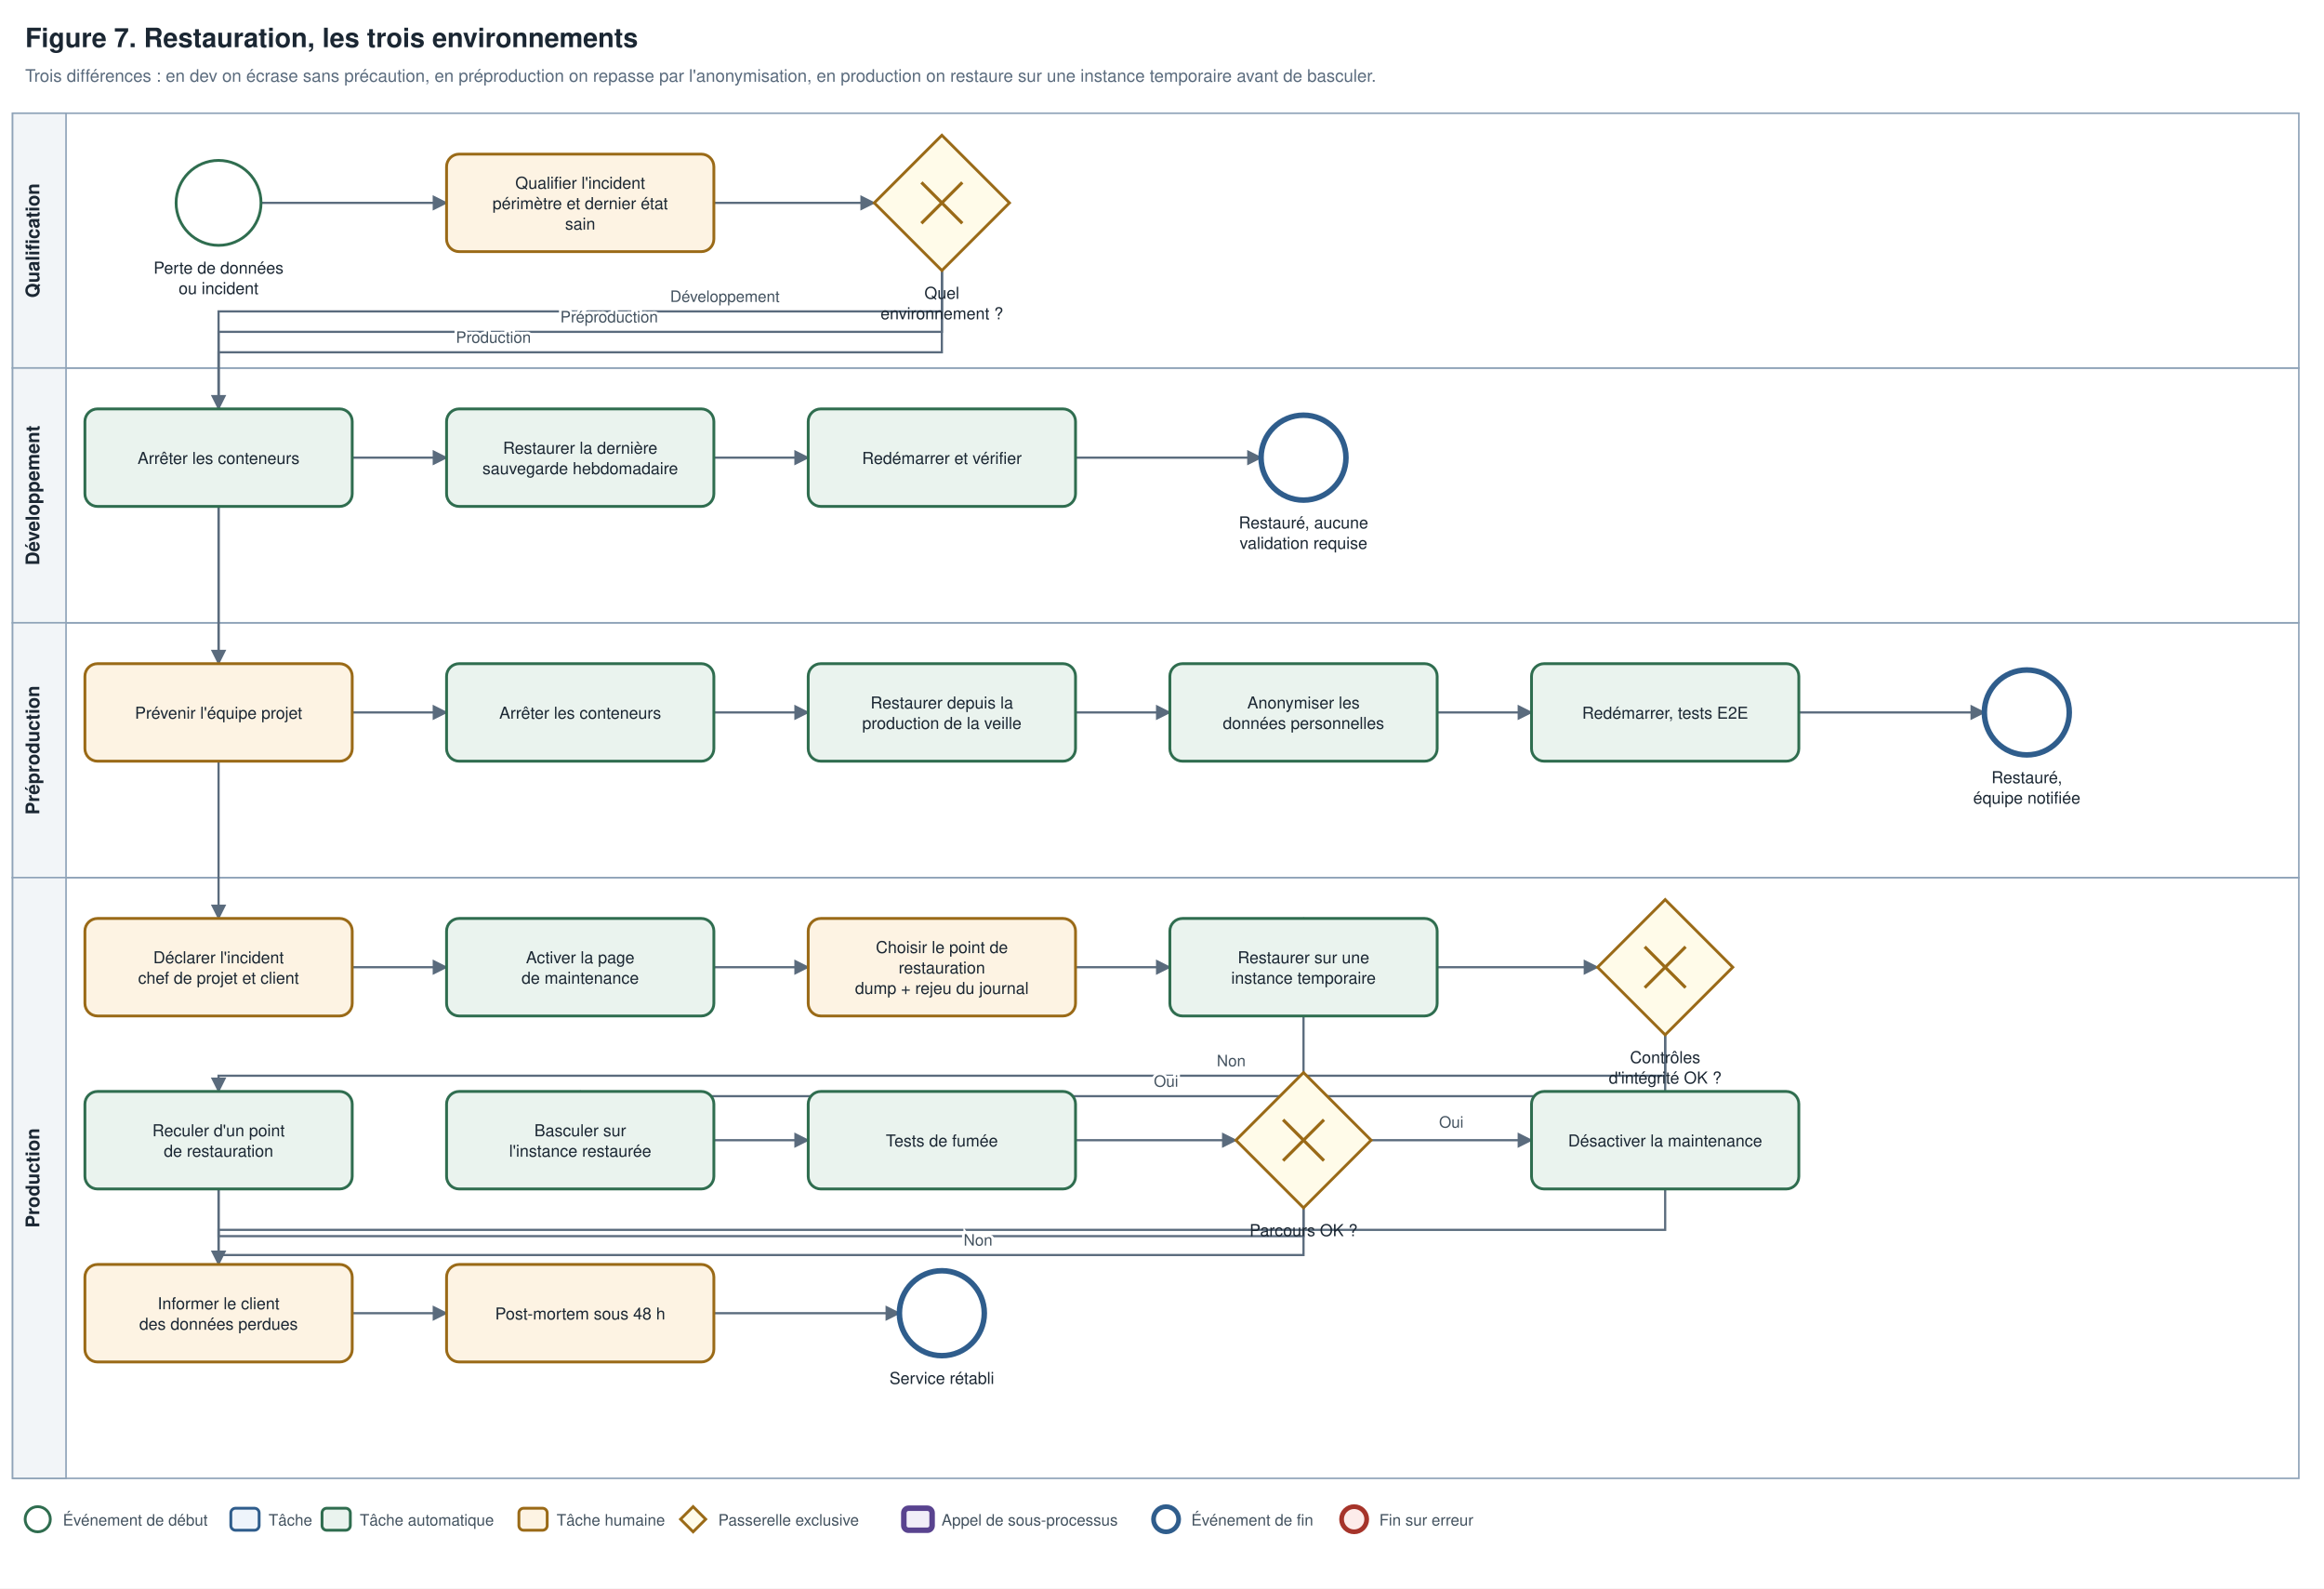
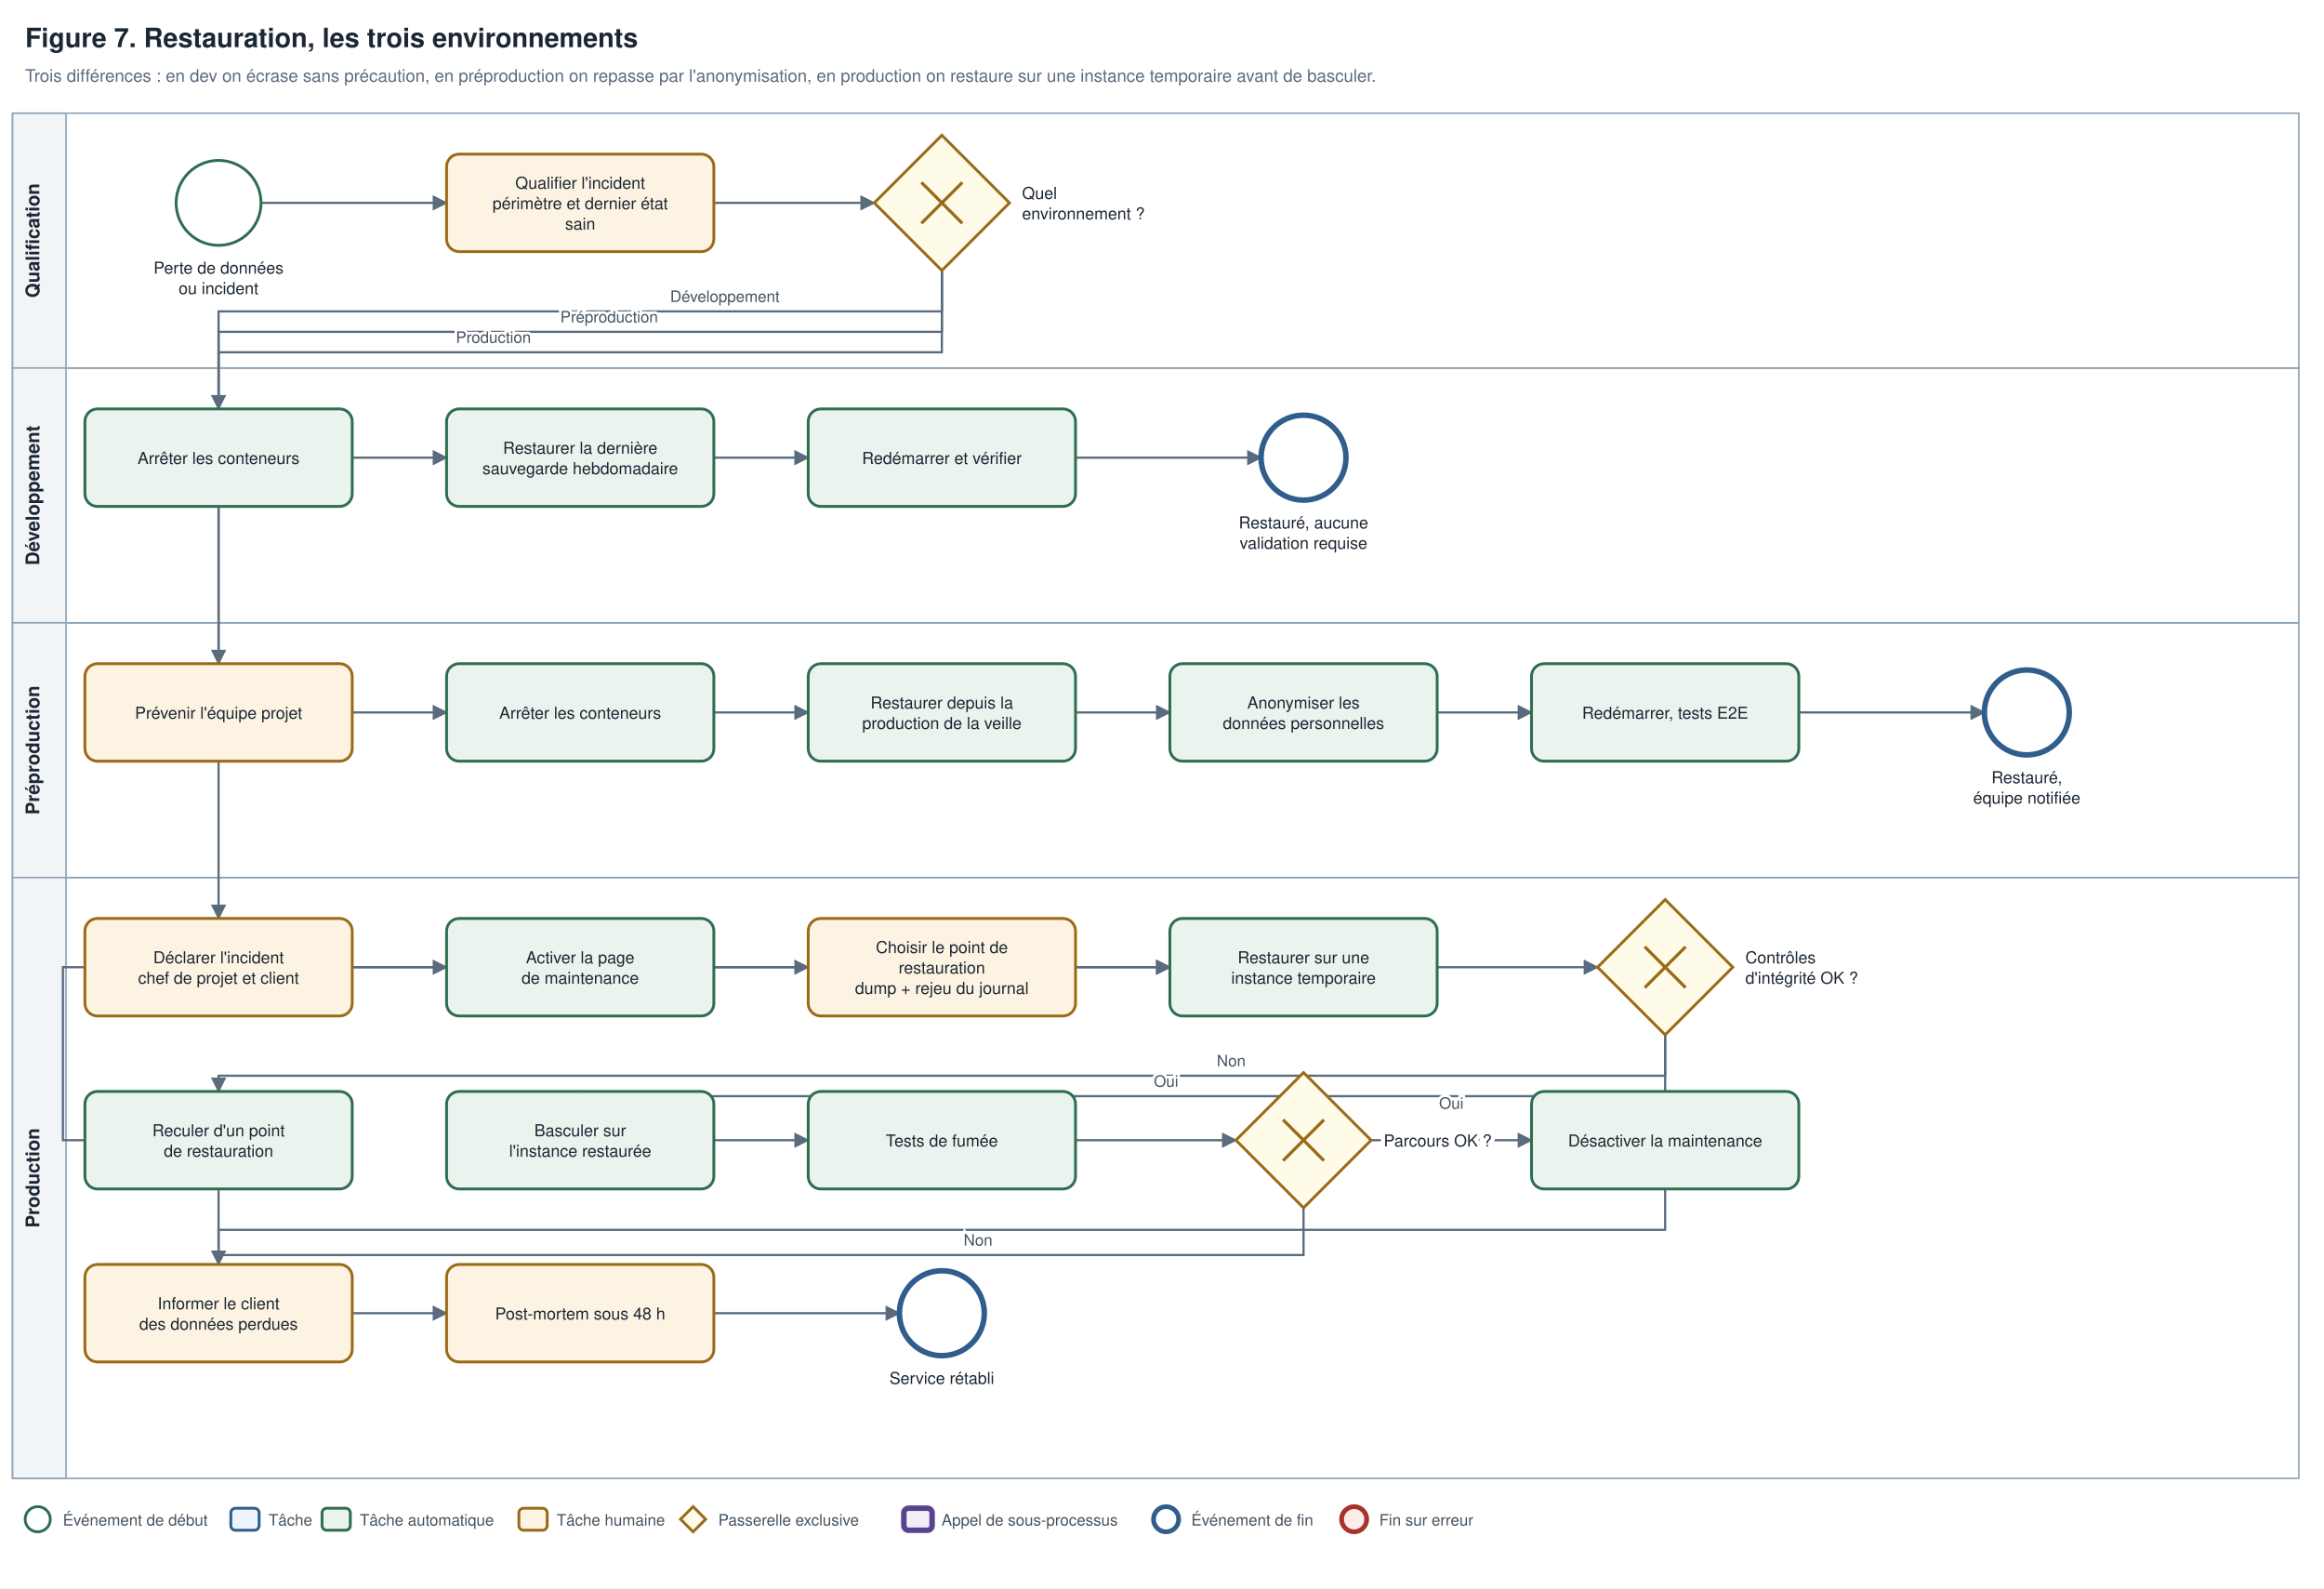
<svg xmlns="http://www.w3.org/2000/svg" width="1478" height="1010" viewBox="0 0 1478 1010" font-family="Helvetica, Arial, sans-serif">
  <rect width="1478" height="1010" fill="#ffffff" />
  <text x="16" y="30" font-size="17" font-weight="600" fill="#1b2733">Figure 7. Restauration, les trois environnements</text>
  <text x="16" y="52" font-size="11" fill="#5a6b7d">Trois différences : en dev on écrase sans précaution, en préproduction on repasse par l'anonymisation, en production on restaure sur une instance temporaire avant de basculer.</text>
  <rect x="8" y="72" width="1454" height="162" fill="none" stroke="#8fa3b8" />
  <rect x="8" y="72" width="34" height="162" fill="#f2f5f8" stroke="#8fa3b8" />
  <text x="25.0" y="153.0" font-size="12" font-weight="600" fill="#1b2733" text-anchor="middle" transform="rotate(-90 25.0 153.0)">Qualification</text>
  <rect x="8" y="234" width="1454" height="162" fill="none" stroke="#8fa3b8" />
  <rect x="8" y="234" width="34" height="162" fill="#f2f5f8" stroke="#8fa3b8" />
  <text x="25.0" y="315.0" font-size="12" font-weight="600" fill="#1b2733" text-anchor="middle" transform="rotate(-90 25.0 315.0)">Développement</text>
  <rect x="8" y="396" width="1454" height="162" fill="none" stroke="#8fa3b8" />
  <rect x="8" y="396" width="34" height="162" fill="#f2f5f8" stroke="#8fa3b8" />
  <text x="25.0" y="477.0" font-size="12" font-weight="600" fill="#1b2733" text-anchor="middle" transform="rotate(-90 25.0 477.0)">Préproduction</text>
  <rect x="8" y="558" width="1454" height="382" fill="none" stroke="#8fa3b8" />
  <rect x="8" y="558" width="34" height="382" fill="#f2f5f8" stroke="#8fa3b8" />
  <text x="25.0" y="749.0" font-size="12" font-weight="600" fill="#1b2733" text-anchor="middle" transform="rotate(-90 25.0 749.0)">Production</text>
  <path d="M 166.0 129.0 L 284.0 129.0" fill="none" stroke="#5a6b7d" stroke-width="1.4" marker-end="url(#a)" />
  <path d="M 454.0 129.0 L 556.0 129.0" fill="none" stroke="#5a6b7d" stroke-width="1.4" marker-end="url(#a)" />
  <path d="M 599.0 172.0 L 599.0 198.0 L 139.0 198.0 L 139.0 260.0" fill="none" stroke="#5a6b7d" stroke-width="1.4" marker-end="url(#a)" />
  <path d="M 224.0 291.0 L 284.0 291.0" fill="none" stroke="#5a6b7d" stroke-width="1.4" marker-end="url(#a)" />
  <path d="M 454.0 291.0 L 514.0 291.0" fill="none" stroke="#5a6b7d" stroke-width="1.4" marker-end="url(#a)" />
  <path d="M 684.0 291.0 L 802.0 291.0" fill="none" stroke="#5a6b7d" stroke-width="1.4" marker-end="url(#a)" />
  <path d="M 599.0 172.0 L 599.0 211.0 L 139.0 211.0 L 139.0 422.0" fill="none" stroke="#5a6b7d" stroke-width="1.4" marker-end="url(#a)" />
  <path d="M 224.0 453.0 L 284.0 453.0" fill="none" stroke="#5a6b7d" stroke-width="1.4" marker-end="url(#a)" />
  <path d="M 454.0 453.0 L 514.0 453.0" fill="none" stroke="#5a6b7d" stroke-width="1.4" marker-end="url(#a)" />
  <path d="M 684.0 453.0 L 744.0 453.0" fill="none" stroke="#5a6b7d" stroke-width="1.4" marker-end="url(#a)" />
  <path d="M 914.0 453.0 L 974.0 453.0" fill="none" stroke="#5a6b7d" stroke-width="1.4" marker-end="url(#a)" />
  <path d="M 1144.0 453.0 L 1262.0 453.0" fill="none" stroke="#5a6b7d" stroke-width="1.4" marker-end="url(#a)" />
  <path d="M 599.0 172.0 L 599.0 224.0 L 139.0 224.0 L 139.0 584.0" fill="none" stroke="#5a6b7d" stroke-width="1.4" marker-end="url(#a)" />
  <path d="M 224.0 615.0 L 284.0 615.0" fill="none" stroke="#5a6b7d" stroke-width="1.4" marker-end="url(#a)" />
  <path d="M 454.0 615.0 L 514.0 615.0" fill="none" stroke="#5a6b7d" stroke-width="1.4" marker-end="url(#a)" />
  <path d="M 684.0 615.0 L 744.0 615.0" fill="none" stroke="#5a6b7d" stroke-width="1.4" marker-end="url(#a)" />
  <path d="M 914.0 615.0 L 1016.0 615.0" fill="none" stroke="#5a6b7d" stroke-width="1.4" marker-end="url(#a)" />
  <path d="M 1059.0 658.0 L 1059.0 684.0 L 139.0 684.0 L 139.0 694.0" fill="none" stroke="#5a6b7d" stroke-width="1.4" marker-end="url(#a)" />
-   <path d="M 139.0 756.0 L 139.0 786.0 L 829.0 786.0 L 829.0 584.0" fill="none" stroke="#5a6b7d" stroke-width="1.4" marker-end="url(#a)" />
+   <path d="M 54.0 725.0 L 40 725.0 L 40 615.0 L 744.0 615.0" fill="none" stroke="#5a6b7d" stroke-width="1.4" marker-end="url(#a)" />
  <path d="M 1059.0 658.0 L 1059.0 697.0 L 369.0 697.0 L 369.0 694.0" fill="none" stroke="#5a6b7d" stroke-width="1.4" marker-end="url(#a)" />
  <path d="M 454.0 725.0 L 514.0 725.0" fill="none" stroke="#5a6b7d" stroke-width="1.4" marker-end="url(#a)" />
  <path d="M 684.0 725.0 L 786.0 725.0" fill="none" stroke="#5a6b7d" stroke-width="1.4" marker-end="url(#a)" />
  <path d="M 829.0 768.0 L 829.0 798.0 L 139.0 798.0 L 139.0 694.0" fill="none" stroke="#5a6b7d" stroke-width="1.4" marker-end="url(#a)" />
  <path d="M 872.0 725.0 L 974.0 725.0" fill="none" stroke="#5a6b7d" stroke-width="1.4" marker-end="url(#a)" />
  <path d="M 1059.0 756.0 L 1059.0 782.0 L 139.0 782.0 L 139.0 804.0" fill="none" stroke="#5a6b7d" stroke-width="1.4" marker-end="url(#a)" />
  <path d="M 224.0 835.0 L 284.0 835.0" fill="none" stroke="#5a6b7d" stroke-width="1.4" marker-end="url(#a)" />
  <path d="M 454.0 835.0 L 572.0 835.0" fill="none" stroke="#5a6b7d" stroke-width="1.4" marker-end="url(#a)" />
  <circle cx="139.0" cy="129.0" r="27.0" fill="#ffffff" stroke="#2f6d4f" stroke-width="1.8" />
-   <text x="139.0" y="174.0" font-size="10.5" fill="#1b2733" text-anchor="middle">Perte de données</text>
-   <text x="139.0" y="187.0" font-size="10.5" fill="#1b2733" text-anchor="middle">ou incident</text>
+   <text x="139.0" y="174.0" font-size="10.5" fill="#1b2733" text-anchor="middle" paint-order="stroke" stroke="#ffffff" stroke-width="5.5">Perte de données</text>
+   <text x="139.0" y="187.0" font-size="10.5" fill="#1b2733" text-anchor="middle" paint-order="stroke" stroke="#ffffff" stroke-width="5.5">ou incident</text>
  <rect x="284.0" y="98.0" width="170" height="62" rx="8" fill="#fdf3e3" stroke="#9a6a17" stroke-width="1.8" />
  <text x="369.0" y="120.0" font-size="10.5" fill="#1b2733" text-anchor="middle">Qualifier l'incident</text>
  <text x="369.0" y="133.0" font-size="10.5" fill="#1b2733" text-anchor="middle">périmètre et dernier état</text>
  <text x="369.0" y="146.0" font-size="10.5" fill="#1b2733" text-anchor="middle">sain</text>
  <polygon points="599.0,86.0 642.0,129.0 599.0,172.0 556.0,129.0" fill="#fffbe9" stroke="#9a6a17" stroke-width="1.8" />
  <path d="M 586.0 116.0 L 612.0 142.0 M 612.0 116.0 L 586.0 142.0" stroke="#9a6a17" stroke-width="2" fill="none" />
-   <text x="599.0" y="190.0" font-size="10.5" fill="#1b2733" text-anchor="middle">Quel</text>
-   <text x="599.0" y="203.0" font-size="10.5" fill="#1b2733" text-anchor="middle">environnement ?</text>
+   <text x="650.0" y="126.5" font-size="10.5" fill="#1b2733" text-anchor="start" paint-order="stroke" stroke="#ffffff" stroke-width="5.5">Quel</text>
+   <text x="650.0" y="139.5" font-size="10.5" fill="#1b2733" text-anchor="start" paint-order="stroke" stroke="#ffffff" stroke-width="5.5">environnement ?</text>
  <rect x="54.0" y="260.0" width="170" height="62" rx="8" fill="#eaf3ee" stroke="#2f6d4f" stroke-width="1.8" />
  <text x="139.0" y="295.0" font-size="10.5" fill="#1b2733" text-anchor="middle">Arrêter les conteneurs</text>
  <rect x="284.0" y="260.0" width="170" height="62" rx="8" fill="#eaf3ee" stroke="#2f6d4f" stroke-width="1.8" />
  <text x="369.0" y="288.5" font-size="10.5" fill="#1b2733" text-anchor="middle">Restaurer la dernière</text>
  <text x="369.0" y="301.5" font-size="10.5" fill="#1b2733" text-anchor="middle">sauvegarde hebdomadaire</text>
  <rect x="514.0" y="260.0" width="170" height="62" rx="8" fill="#eaf3ee" stroke="#2f6d4f" stroke-width="1.8" />
  <text x="599.0" y="295.0" font-size="10.5" fill="#1b2733" text-anchor="middle">Redémarrer et vérifier</text>
  <circle cx="829.0" cy="291.0" r="27.0" fill="#ffffff" stroke="#2f5d8c" stroke-width="3.5" />
-   <text x="829.0" y="336.0" font-size="10.5" fill="#1b2733" text-anchor="middle">Restauré, aucune</text>
-   <text x="829.0" y="349.0" font-size="10.5" fill="#1b2733" text-anchor="middle">validation requise</text>
+   <text x="829.0" y="336.0" font-size="10.5" fill="#1b2733" text-anchor="middle" paint-order="stroke" stroke="#ffffff" stroke-width="5.5">Restauré, aucune</text>
+   <text x="829.0" y="349.0" font-size="10.5" fill="#1b2733" text-anchor="middle" paint-order="stroke" stroke="#ffffff" stroke-width="5.5">validation requise</text>
  <rect x="54.0" y="422.0" width="170" height="62" rx="8" fill="#fdf3e3" stroke="#9a6a17" stroke-width="1.8" />
  <text x="139.0" y="457.0" font-size="10.5" fill="#1b2733" text-anchor="middle">Prévenir l'équipe projet</text>
  <rect x="284.0" y="422.0" width="170" height="62" rx="8" fill="#eaf3ee" stroke="#2f6d4f" stroke-width="1.8" />
  <text x="369.0" y="457.0" font-size="10.5" fill="#1b2733" text-anchor="middle">Arrêter les conteneurs</text>
  <rect x="514.0" y="422.0" width="170" height="62" rx="8" fill="#eaf3ee" stroke="#2f6d4f" stroke-width="1.8" />
  <text x="599.0" y="450.5" font-size="10.5" fill="#1b2733" text-anchor="middle">Restaurer depuis la</text>
  <text x="599.0" y="463.5" font-size="10.5" fill="#1b2733" text-anchor="middle">production de la veille</text>
  <rect x="744.0" y="422.0" width="170" height="62" rx="8" fill="#eaf3ee" stroke="#2f6d4f" stroke-width="1.8" />
  <text x="829.0" y="450.5" font-size="10.5" fill="#1b2733" text-anchor="middle">Anonymiser les</text>
  <text x="829.0" y="463.5" font-size="10.5" fill="#1b2733" text-anchor="middle">données personnelles</text>
  <rect x="974.0" y="422.0" width="170" height="62" rx="8" fill="#eaf3ee" stroke="#2f6d4f" stroke-width="1.8" />
  <text x="1059.0" y="457.0" font-size="10.5" fill="#1b2733" text-anchor="middle">Redémarrer, tests E2E</text>
  <circle cx="1289.0" cy="453.0" r="27.0" fill="#ffffff" stroke="#2f5d8c" stroke-width="3.5" />
-   <text x="1289.0" y="498.0" font-size="10.5" fill="#1b2733" text-anchor="middle">Restauré,</text>
-   <text x="1289.0" y="511.0" font-size="10.5" fill="#1b2733" text-anchor="middle">équipe notifiée</text>
+   <text x="1289.0" y="498.0" font-size="10.5" fill="#1b2733" text-anchor="middle" paint-order="stroke" stroke="#ffffff" stroke-width="5.5">Restauré,</text>
+   <text x="1289.0" y="511.0" font-size="10.5" fill="#1b2733" text-anchor="middle" paint-order="stroke" stroke="#ffffff" stroke-width="5.5">équipe notifiée</text>
  <rect x="54.0" y="584.0" width="170" height="62" rx="8" fill="#fdf3e3" stroke="#9a6a17" stroke-width="1.8" />
  <text x="139.0" y="612.5" font-size="10.5" fill="#1b2733" text-anchor="middle">Déclarer l'incident</text>
  <text x="139.0" y="625.5" font-size="10.5" fill="#1b2733" text-anchor="middle">chef de projet et client</text>
  <rect x="284.0" y="584.0" width="170" height="62" rx="8" fill="#eaf3ee" stroke="#2f6d4f" stroke-width="1.8" />
  <text x="369.0" y="612.5" font-size="10.5" fill="#1b2733" text-anchor="middle">Activer la page</text>
  <text x="369.0" y="625.5" font-size="10.5" fill="#1b2733" text-anchor="middle">de maintenance</text>
  <rect x="514.0" y="584.0" width="170" height="62" rx="8" fill="#fdf3e3" stroke="#9a6a17" stroke-width="1.8" />
  <text x="599.0" y="606.0" font-size="10.5" fill="#1b2733" text-anchor="middle">Choisir le point de</text>
  <text x="599.0" y="619.0" font-size="10.5" fill="#1b2733" text-anchor="middle">restauration</text>
  <text x="599.0" y="632.0" font-size="10.5" fill="#1b2733" text-anchor="middle">dump + rejeu du journal</text>
  <rect x="744.0" y="584.0" width="170" height="62" rx="8" fill="#eaf3ee" stroke="#2f6d4f" stroke-width="1.8" />
  <text x="829.0" y="612.5" font-size="10.5" fill="#1b2733" text-anchor="middle">Restaurer sur une</text>
  <text x="829.0" y="625.5" font-size="10.5" fill="#1b2733" text-anchor="middle">instance temporaire</text>
  <polygon points="1059.0,572.0 1102.0,615.0 1059.0,658.0 1016.0,615.0" fill="#fffbe9" stroke="#9a6a17" stroke-width="1.8" />
  <path d="M 1046.0 602.0 L 1072.0 628.0 M 1072.0 602.0 L 1046.0 628.0" stroke="#9a6a17" stroke-width="2" fill="none" />
-   <text x="1059.0" y="676.0" font-size="10.5" fill="#1b2733" text-anchor="middle">Contrôles</text>
-   <text x="1059.0" y="689.0" font-size="10.5" fill="#1b2733" text-anchor="middle">d'intégrité OK ?</text>
+   <text x="1110.0" y="612.5" font-size="10.5" fill="#1b2733" text-anchor="start" paint-order="stroke" stroke="#ffffff" stroke-width="5.5">Contrôles</text>
+   <text x="1110.0" y="625.5" font-size="10.5" fill="#1b2733" text-anchor="start" paint-order="stroke" stroke="#ffffff" stroke-width="5.5">d'intégrité OK ?</text>
  <rect x="54.0" y="694.0" width="170" height="62" rx="8" fill="#eaf3ee" stroke="#2f6d4f" stroke-width="1.8" />
  <text x="139.0" y="722.5" font-size="10.5" fill="#1b2733" text-anchor="middle">Reculer d'un point</text>
  <text x="139.0" y="735.5" font-size="10.5" fill="#1b2733" text-anchor="middle">de restauration</text>
  <rect x="284.0" y="694.0" width="170" height="62" rx="8" fill="#eaf3ee" stroke="#2f6d4f" stroke-width="1.8" />
  <text x="369.0" y="722.5" font-size="10.5" fill="#1b2733" text-anchor="middle">Basculer sur</text>
  <text x="369.0" y="735.5" font-size="10.5" fill="#1b2733" text-anchor="middle">l'instance restaurée</text>
  <rect x="514.0" y="694.0" width="170" height="62" rx="8" fill="#eaf3ee" stroke="#2f6d4f" stroke-width="1.8" />
  <text x="599.0" y="729.0" font-size="10.5" fill="#1b2733" text-anchor="middle">Tests de fumée</text>
  <polygon points="829.0,682.0 872.0,725.0 829.0,768.0 786.0,725.0" fill="#fffbe9" stroke="#9a6a17" stroke-width="1.8" />
  <path d="M 816.0 712.0 L 842.0 738.0 M 842.0 712.0 L 816.0 738.0" stroke="#9a6a17" stroke-width="2" fill="none" />
-   <text x="829.0" y="786.0" font-size="10.5" fill="#1b2733" text-anchor="middle">Parcours OK ?</text>
+   <text x="880.0" y="729.0" font-size="10.5" fill="#1b2733" text-anchor="start" paint-order="stroke" stroke="#ffffff" stroke-width="5.5">Parcours OK ?</text>
  <rect x="974.0" y="694.0" width="170" height="62" rx="8" fill="#eaf3ee" stroke="#2f6d4f" stroke-width="1.8" />
  <text x="1059.0" y="729.0" font-size="10.5" fill="#1b2733" text-anchor="middle">Désactiver la maintenance</text>
  <rect x="54.0" y="804.0" width="170" height="62" rx="8" fill="#fdf3e3" stroke="#9a6a17" stroke-width="1.8" />
  <text x="139.0" y="832.5" font-size="10.5" fill="#1b2733" text-anchor="middle">Informer le client</text>
  <text x="139.0" y="845.5" font-size="10.5" fill="#1b2733" text-anchor="middle">des données perdues</text>
  <rect x="284.0" y="804.0" width="170" height="62" rx="8" fill="#fdf3e3" stroke="#9a6a17" stroke-width="1.8" />
  <text x="369.0" y="839.0" font-size="10.5" fill="#1b2733" text-anchor="middle">Post-mortem sous 48 h</text>
  <circle cx="599.0" cy="835.0" r="27.0" fill="#ffffff" stroke="#2f5d8c" stroke-width="3.5" />
-   <text x="599.0" y="880.0" font-size="10.5" fill="#1b2733" text-anchor="middle">Service rétabli</text>
+   <text x="599.0" y="880.0" font-size="10.5" fill="#1b2733" text-anchor="middle" paint-order="stroke" stroke="#ffffff" stroke-width="5.5">Service rétabli</text>
  <text x="461.0" y="192.0" font-size="10" fill="#43525f" text-anchor="middle" paint-order="stroke" stroke="#ffffff" stroke-width="3.5">Développement</text>
  <text x="387.4" y="205.0" font-size="10" fill="#43525f" text-anchor="middle" paint-order="stroke" stroke="#ffffff" stroke-width="3.5">Préproduction</text>
  <text x="313.8" y="218.0" font-size="10" fill="#43525f" text-anchor="middle" paint-order="stroke" stroke="#ffffff" stroke-width="3.5">Production</text>
  <text x="783.0" y="678.0" font-size="10" fill="#43525f" text-anchor="middle" paint-order="stroke" stroke="#ffffff" stroke-width="3.5">Non</text>
  <text x="741.6" y="691.0" font-size="10" fill="#43525f" text-anchor="middle" paint-order="stroke" stroke="#ffffff" stroke-width="3.5">Oui</text>
  <text x="622.0" y="792.0" font-size="10" fill="#43525f" text-anchor="middle" paint-order="stroke" stroke="#ffffff" stroke-width="3.5">Non</text>
-   <text x="923.0" y="717.0" font-size="10" fill="#43525f" text-anchor="middle" paint-order="stroke" stroke="#ffffff" stroke-width="3.5">Oui</text>
+   <text x="923.0" y="705.0" font-size="10" fill="#43525f" text-anchor="middle" paint-order="stroke" stroke="#ffffff" stroke-width="3.5">Oui</text>
  <circle cx="24" cy="966" r="8" fill="#ffffff" stroke="#2f6d4f" stroke-width="1.8" />
  <text x="40" y="970" font-size="10" fill="#43525f">Événement de début</text>
  <rect x="146.8" y="959" width="18" height="14" rx="3" fill="#eef4fb" stroke="#2f5d8c" stroke-width="1.8" />
  <text x="170.8" y="970" font-size="10" fill="#43525f">Tâche</text>
  <rect x="204.8" y="959" width="18" height="14" rx="3" fill="#eaf3ee" stroke="#2f6d4f" stroke-width="1.8" />
  <text x="228.8" y="970" font-size="10" fill="#43525f">Tâche automatique</text>
  <rect x="330.0" y="959" width="18" height="14" rx="3" fill="#fdf3e3" stroke="#9a6a17" stroke-width="1.8" />
  <text x="354.0" y="970" font-size="10" fill="#43525f">Tâche humaine</text>
  <polygon points="440.8,958 448.8,966 440.8,974 432.8,966" fill="#fffbe9" stroke="#9a6a17" stroke-width="1.8" />
  <text x="456.8" y="970" font-size="10" fill="#43525f">Passerelle exclusive</text>
  <rect x="574.8" y="959" width="18" height="14" rx="3" fill="#f1eef8" stroke="#59438f" stroke-width="3.5" />
  <text x="598.8" y="970" font-size="10" fill="#43525f">Appel de sous-processus</text>
  <circle cx="741.6" cy="966" r="8" fill="#ffffff" stroke="#2f5d8c" stroke-width="3" />
  <text x="757.6" y="970" font-size="10" fill="#43525f">Événement de fin</text>
  <circle cx="861.2" cy="966" r="8" fill="#fdecea" stroke="#a6342a" stroke-width="3" />
  <text x="877.2" y="970" font-size="10" fill="#43525f">Fin sur erreur</text>
  <defs>
    <marker id="a" viewBox="0 0 10 10" refX="9" refY="5" markerWidth="7" markerHeight="7" orient="auto-start-reverse">
      <path d="M 0 0 L 10 5 L 0 10 z" fill="#5a6b7d" />
    </marker>
  </defs>
</svg>
